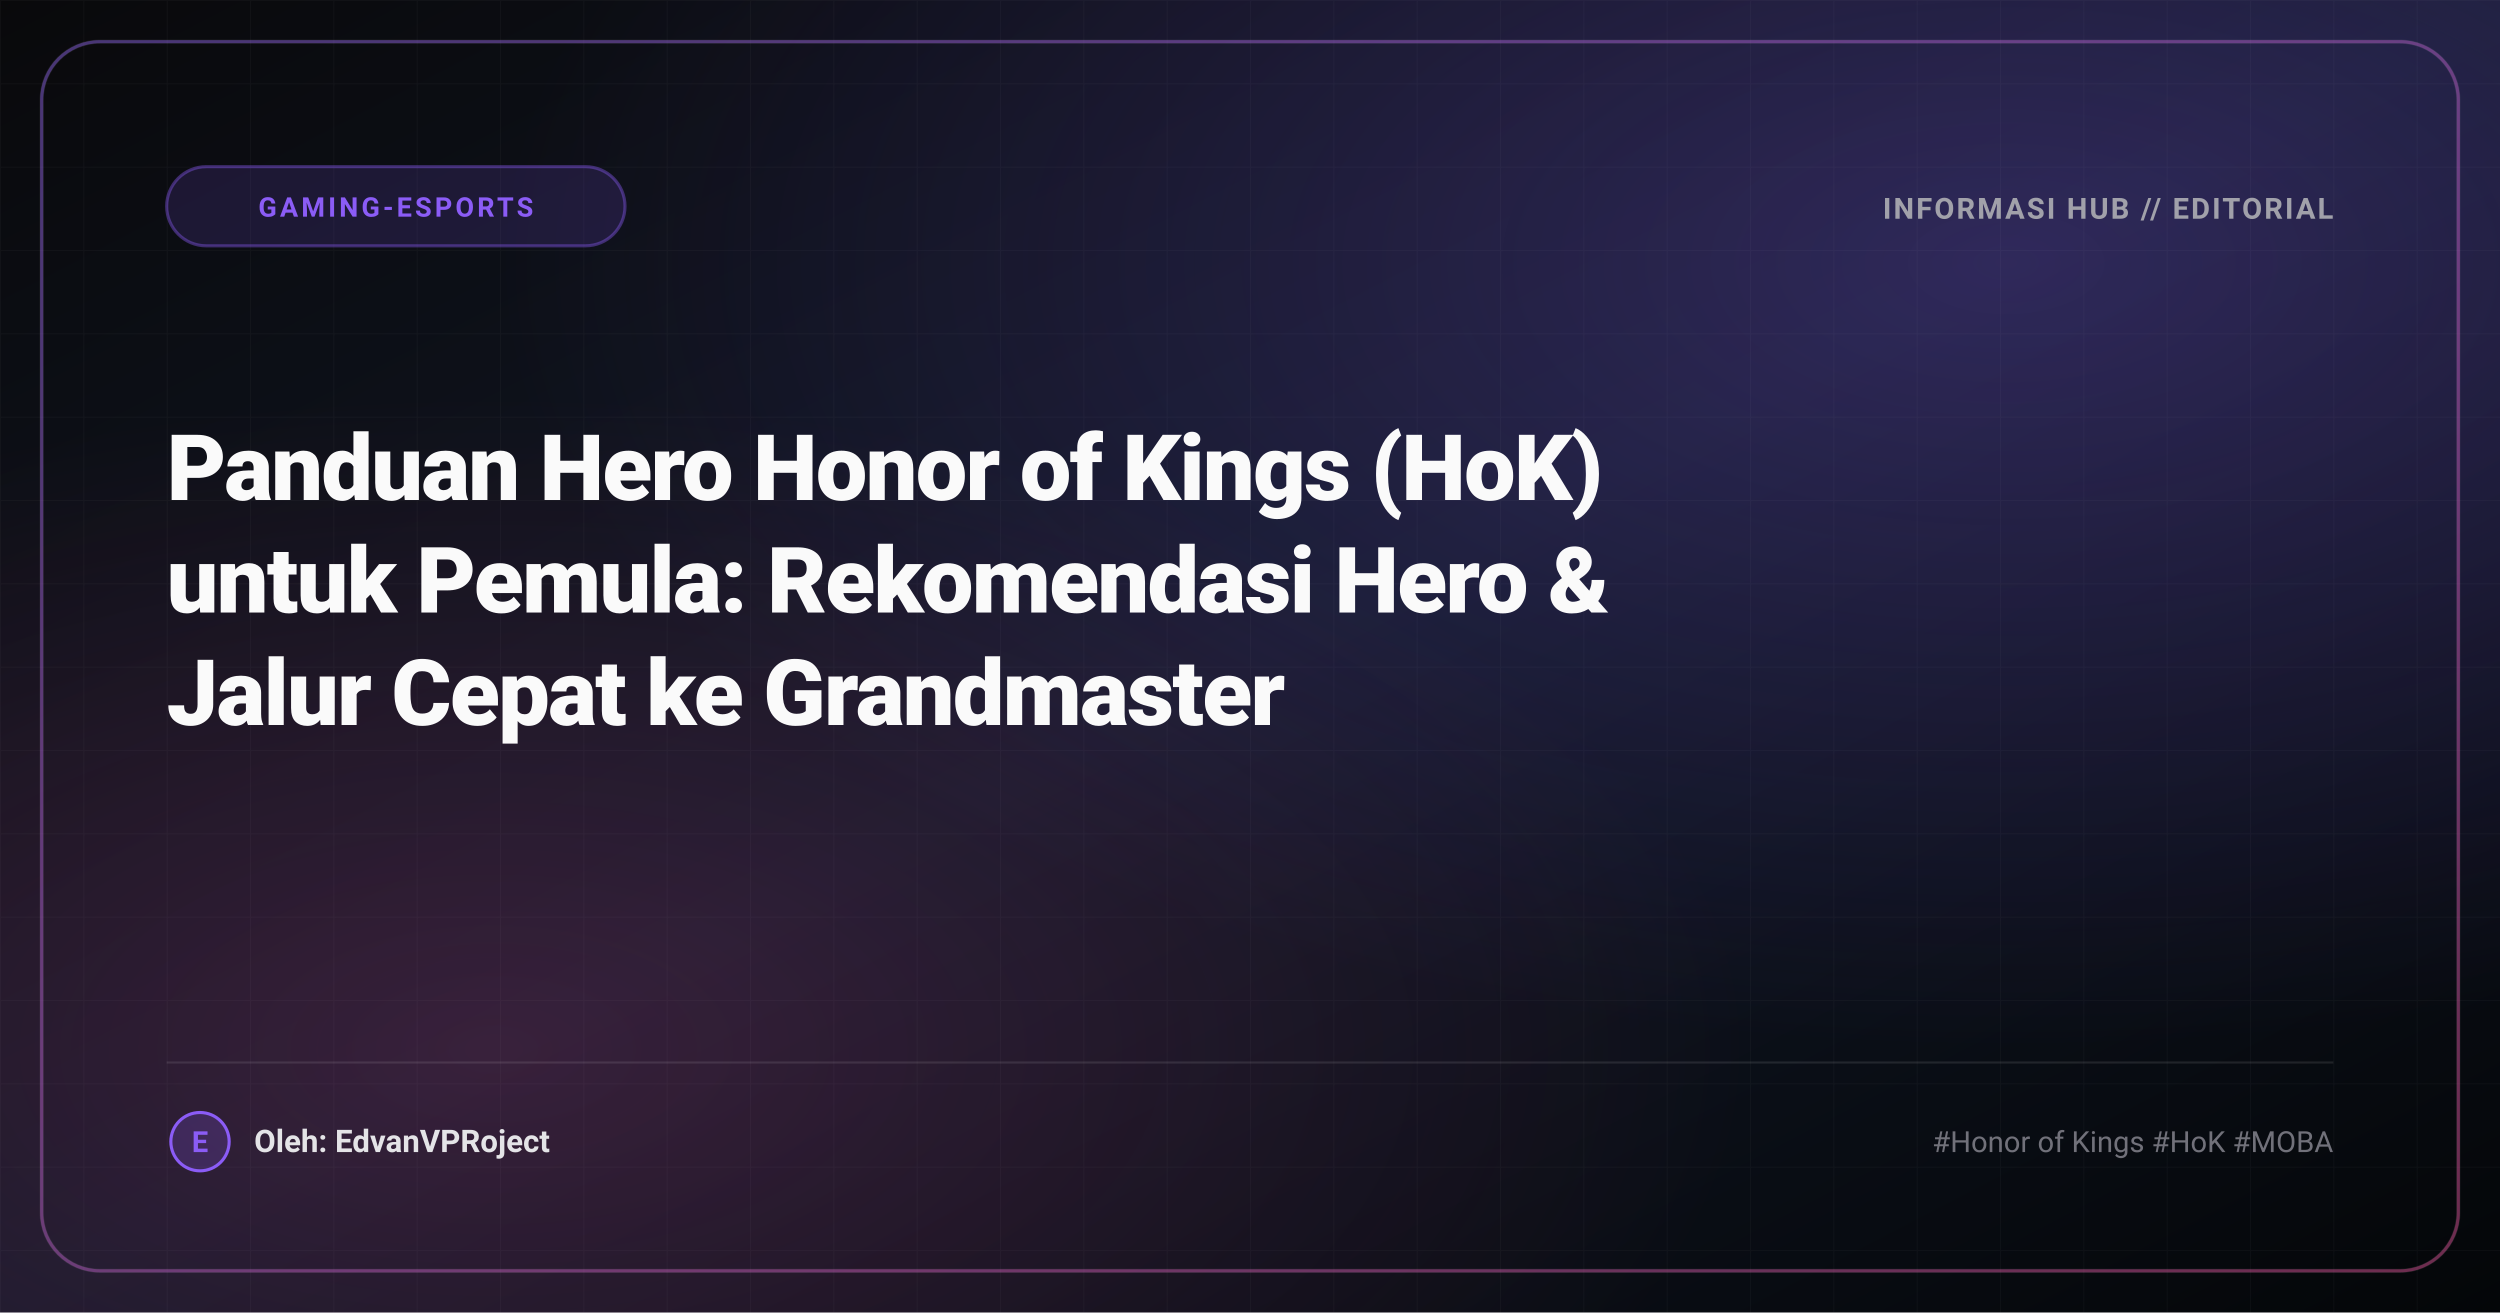
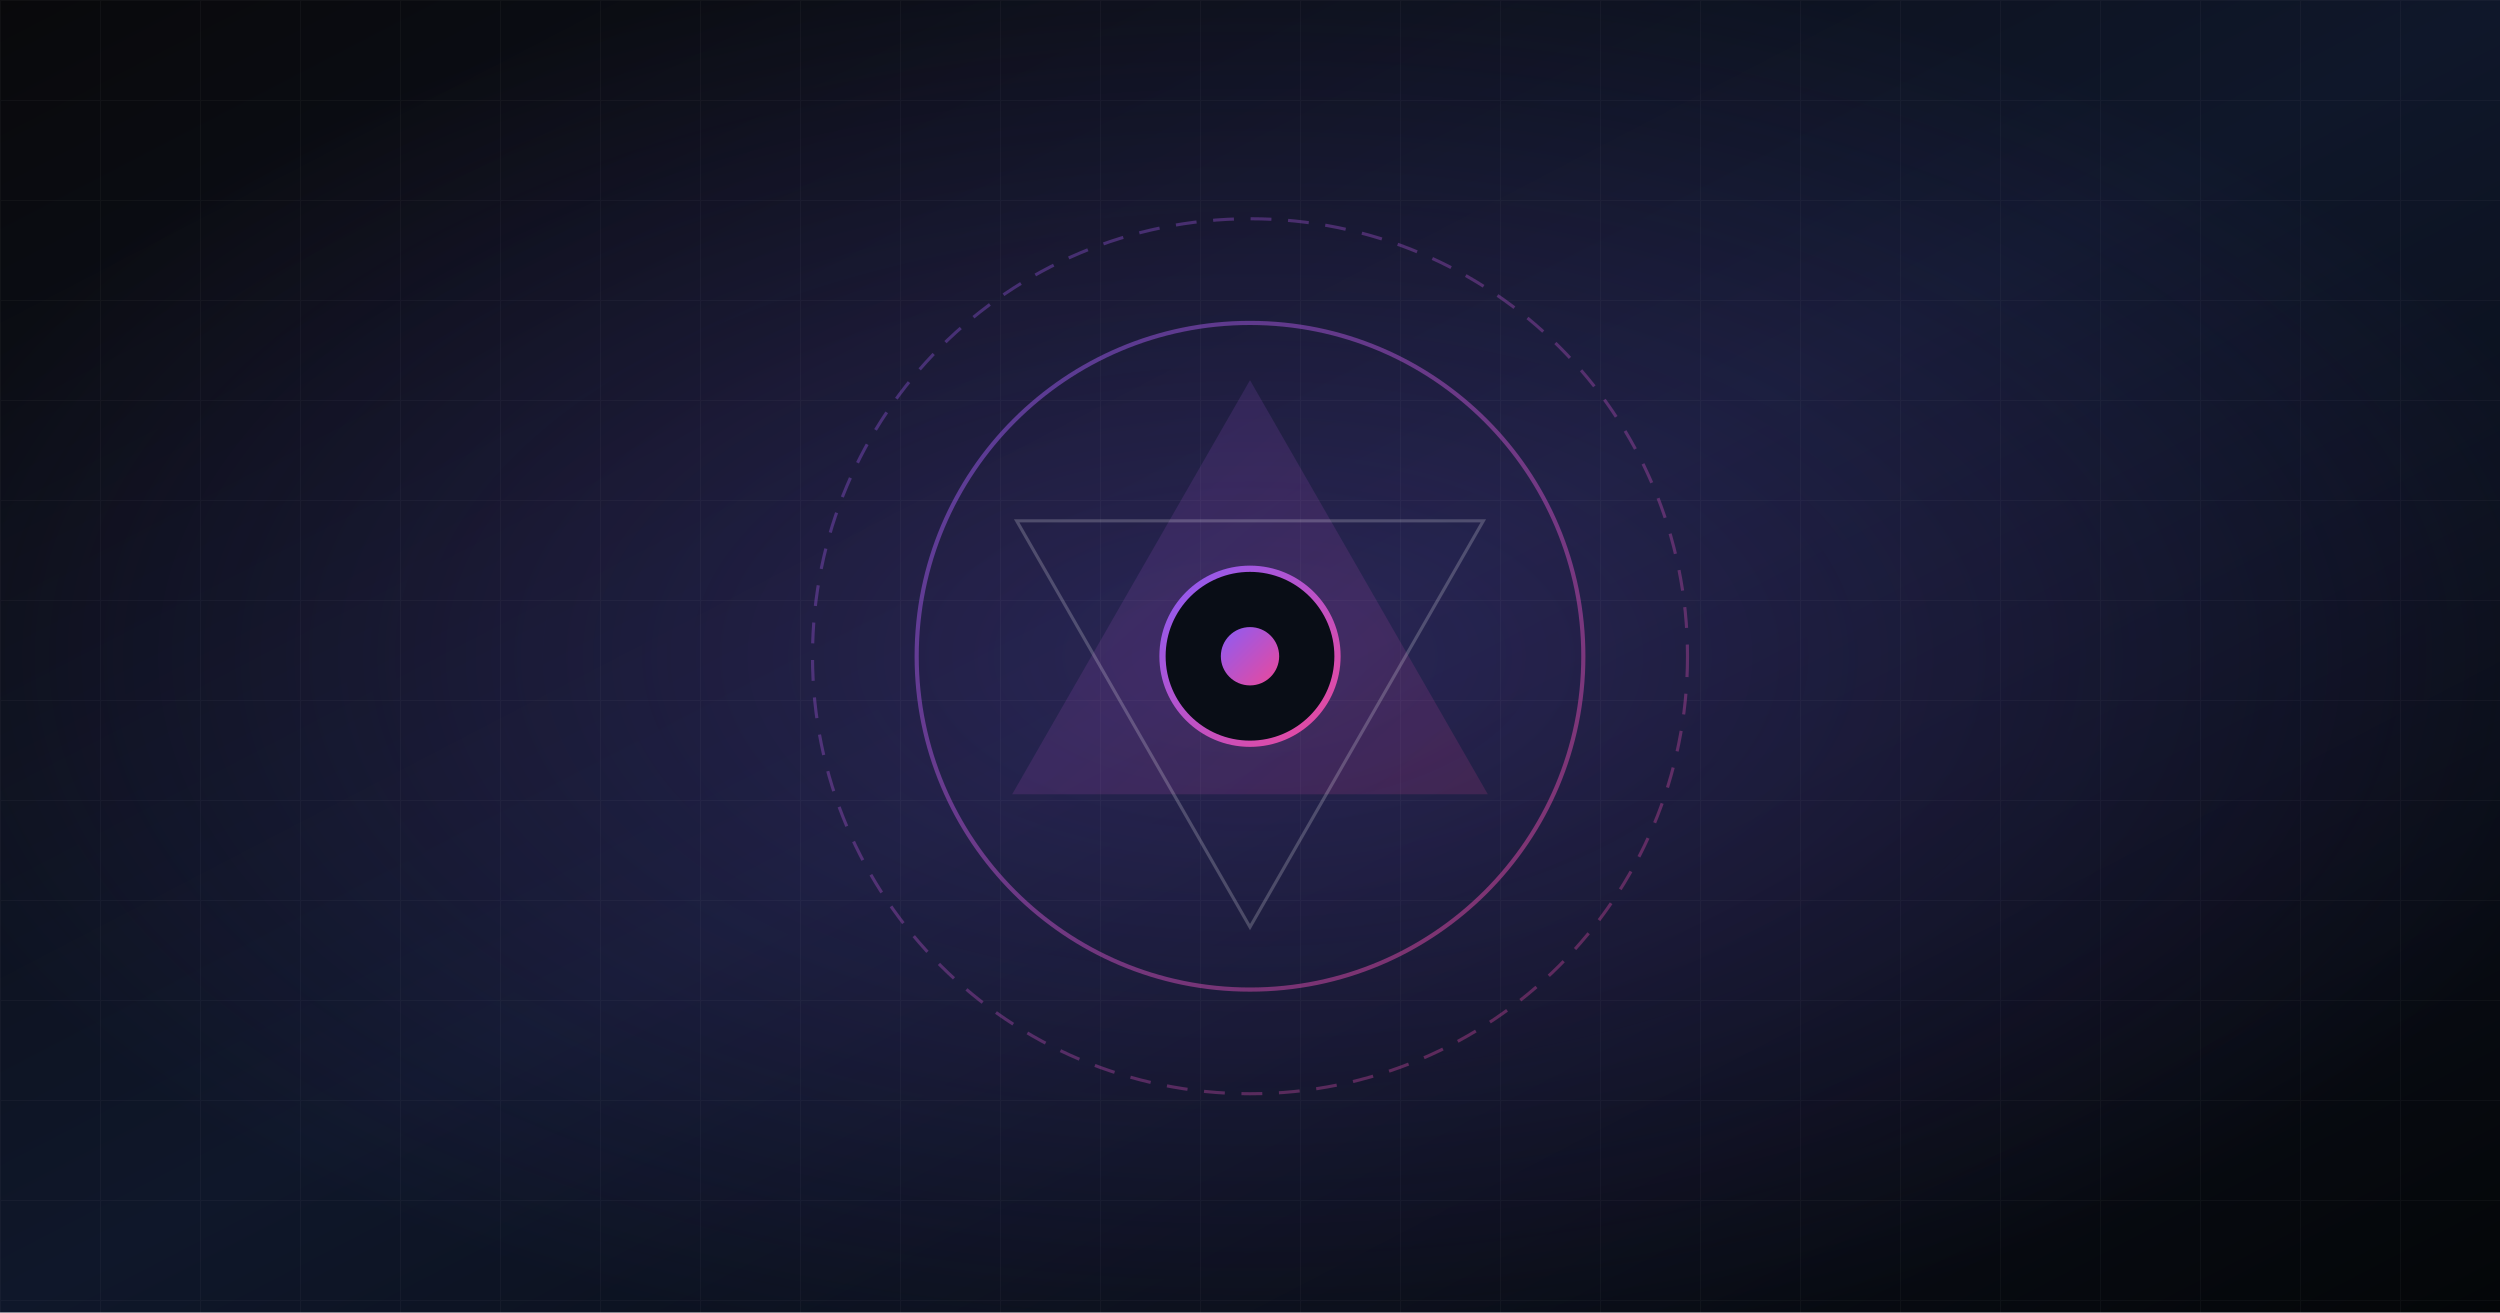
- <svg xmlns="http://www.w3.org/2000/svg" viewBox="0 0 1200 630" width="1200" height="630" shape-rendering="geometricPrecision" text-rendering="geometricPrecision">
+ <svg xmlns="http://www.w3.org/2000/svg" viewBox="0 0 1200 630" width="1200" height="630" shape-rendering="geometricPrecision">
  <defs>
-     <style>
-       text {
-         font-family: -apple-system, BlinkMacSystemFont, "Segoe UI", Roboto, "Helvetica Neue", Arial, sans-serif;
-         text-rendering: geometricPrecision;
-         -webkit-font-smoothing: antialiased;
-       }
-     </style>
    <linearGradient id="bgGrad" x1="0%" y1="0%" x2="100%" y2="100%">
      <stop offset="0%" stop-color="#09090b" />
-       <stop offset="50%" stop-color="#111827" />
+       <stop offset="50%" stop-color="#0f172a" />
      <stop offset="100%" stop-color="#040608" />
    </linearGradient>
    <linearGradient id="accGrad" x1="0%" y1="0%" x2="100%" y2="100%">
      <stop offset="0%" stop-color="#8b5cf6" />
      <stop offset="100%" stop-color="#ec4899" />
    </linearGradient>
-     <radialGradient id="glow" cx="80%" cy="20%" r="60%">
-       <stop offset="0%" stop-color="#8b5cf6" stop-opacity="0.25" />
+     <radialGradient id="glow" cx="50%" cy="50%" r="55%">
+       <stop offset="0%" stop-color="#8b5cf6" stop-opacity="0.22" />
      <stop offset="100%" stop-color="#8b5cf6" stop-opacity="0" />
    </radialGradient>
-     <radialGradient id="glow2" cx="20%" cy="80%" r="50%">
-       <stop offset="0%" stop-color="#ec4899" stop-opacity="0.18" />
-       <stop offset="100%" stop-color="#ec4899" stop-opacity="0" />
-     </radialGradient>
-     <pattern id="grid" width="40" height="40" patternUnits="userSpaceOnUse">
-       <path d="M 40 0 L 0 0 0 40" fill="none" stroke="rgba(255,255,255,0.03)" stroke-width="1" />
+     <pattern id="grid" width="48" height="48" patternUnits="userSpaceOnUse">
+       <path d="M 48 0 L 0 0 0 48" fill="none" stroke="rgba(255,255,255,0.035)" stroke-width="1" />
    </pattern>
  </defs>
  <rect width="1200" height="630" fill="url(#bgGrad)" />
  <rect width="1200" height="630" fill="url(#glow)" />
-   <rect width="1200" height="630" fill="url(#glow2)" />
  <rect width="1200" height="630" fill="url(#grid)" />
-   <rect x="20" y="20" width="1160" height="590" rx="28" fill="none" stroke="rgba(255,255,255,0.08)" stroke-width="2" />
-   <rect x="20" y="20" width="1160" height="590" rx="28" fill="none" stroke="url(#accGrad)" stroke-width="1.5" opacity="0.4" />
-   <g transform="translate(80, 80)">
-     <rect x="0" y="0" width="220" height="38" rx="19" fill="#8b5cf6" fill-opacity="0.15" stroke="#8b5cf6" stroke-opacity="0.4" stroke-width="1.5" />
-     <text x="110" y="24" fill="#8b5cf6" font-family="system-ui, -apple-system, sans-serif" font-size="13" font-weight="700" text-anchor="middle" letter-spacing="1.5">
-       GAMING-ESPORTS
-     </text>
-     <text x="1040" y="25" fill="#a1a1aa" font-family="monospace, monospace" font-size="14" font-weight="600" text-anchor="end" letter-spacing="1">
-       INFORMASI HUB // EDITORIAL
-     </text>
-   </g>
-   <g transform="translate(0, 200)">
-     <text x="80" y="40" fill="#fafafa" font-family="system-ui, -apple-system, sans-serif" font-size="44" font-weight="800" letter-spacing="-0.8">
-       <tspan x="80" dy="0">Panduan Hero Honor of Kings (HoK)</tspan>
-       <tspan x="80" dy="54">untuk Pemula: Rekomendasi Hero &amp;</tspan>
-       <tspan x="80" dy="54">Jalur Cepat ke Grandmaster</tspan>
-     </text>
-   </g>
-   <g transform="translate(80, 510)">
-     <line x1="0" y1="0" x2="1040" y2="0" stroke="rgba(255,255,255,0.1)" stroke-width="1" />
-     <circle cx="16" cy="38" r="14" fill="#8b5cf6" fill-opacity="0.2" stroke="#8b5cf6" stroke-width="1.5" />
-     <text x="16" y="43" fill="#8b5cf6" font-family="sans-serif" font-size="14" font-weight="bold" text-anchor="middle">E</text>
-     <text x="42" y="43" fill="#e4e4e7" font-family="monospace, monospace" font-size="15" font-weight="600">
-       Oleh: EdvanVPRoject
-     </text>
-     <text x="1040" y="43" fill="#71717a" font-family="monospace, monospace" font-size="14" text-anchor="end">
-       #Honor of Kings   #HoK   #MOBA
-     </text>
+   <g transform="translate(600, 315)">
+     <circle cx="0" cy="0" r="210" fill="none" stroke="url(#accGrad)" stroke-width="1.5" stroke-dasharray="10 8" opacity="0.35" />
+     <circle cx="0" cy="0" r="160" fill="none" stroke="url(#accGrad)" stroke-width="2" opacity="0.5" />
+     <polygon points="0,-130 112,65 -112,65" fill="url(#accGrad)" opacity="0.15" stroke="url(#accGrad)" stroke-width="2.5" />
+     <polygon points="0,130 112,-65 -112,-65" fill="none" stroke="rgba(255,255,255,0.2)" stroke-width="1.5" />
+     <circle cx="0" cy="0" r="42" fill="#090d16" stroke="url(#accGrad)" stroke-width="3" />
+     <circle cx="0" cy="0" r="14" fill="url(#accGrad)" />
  </g>
</svg>
